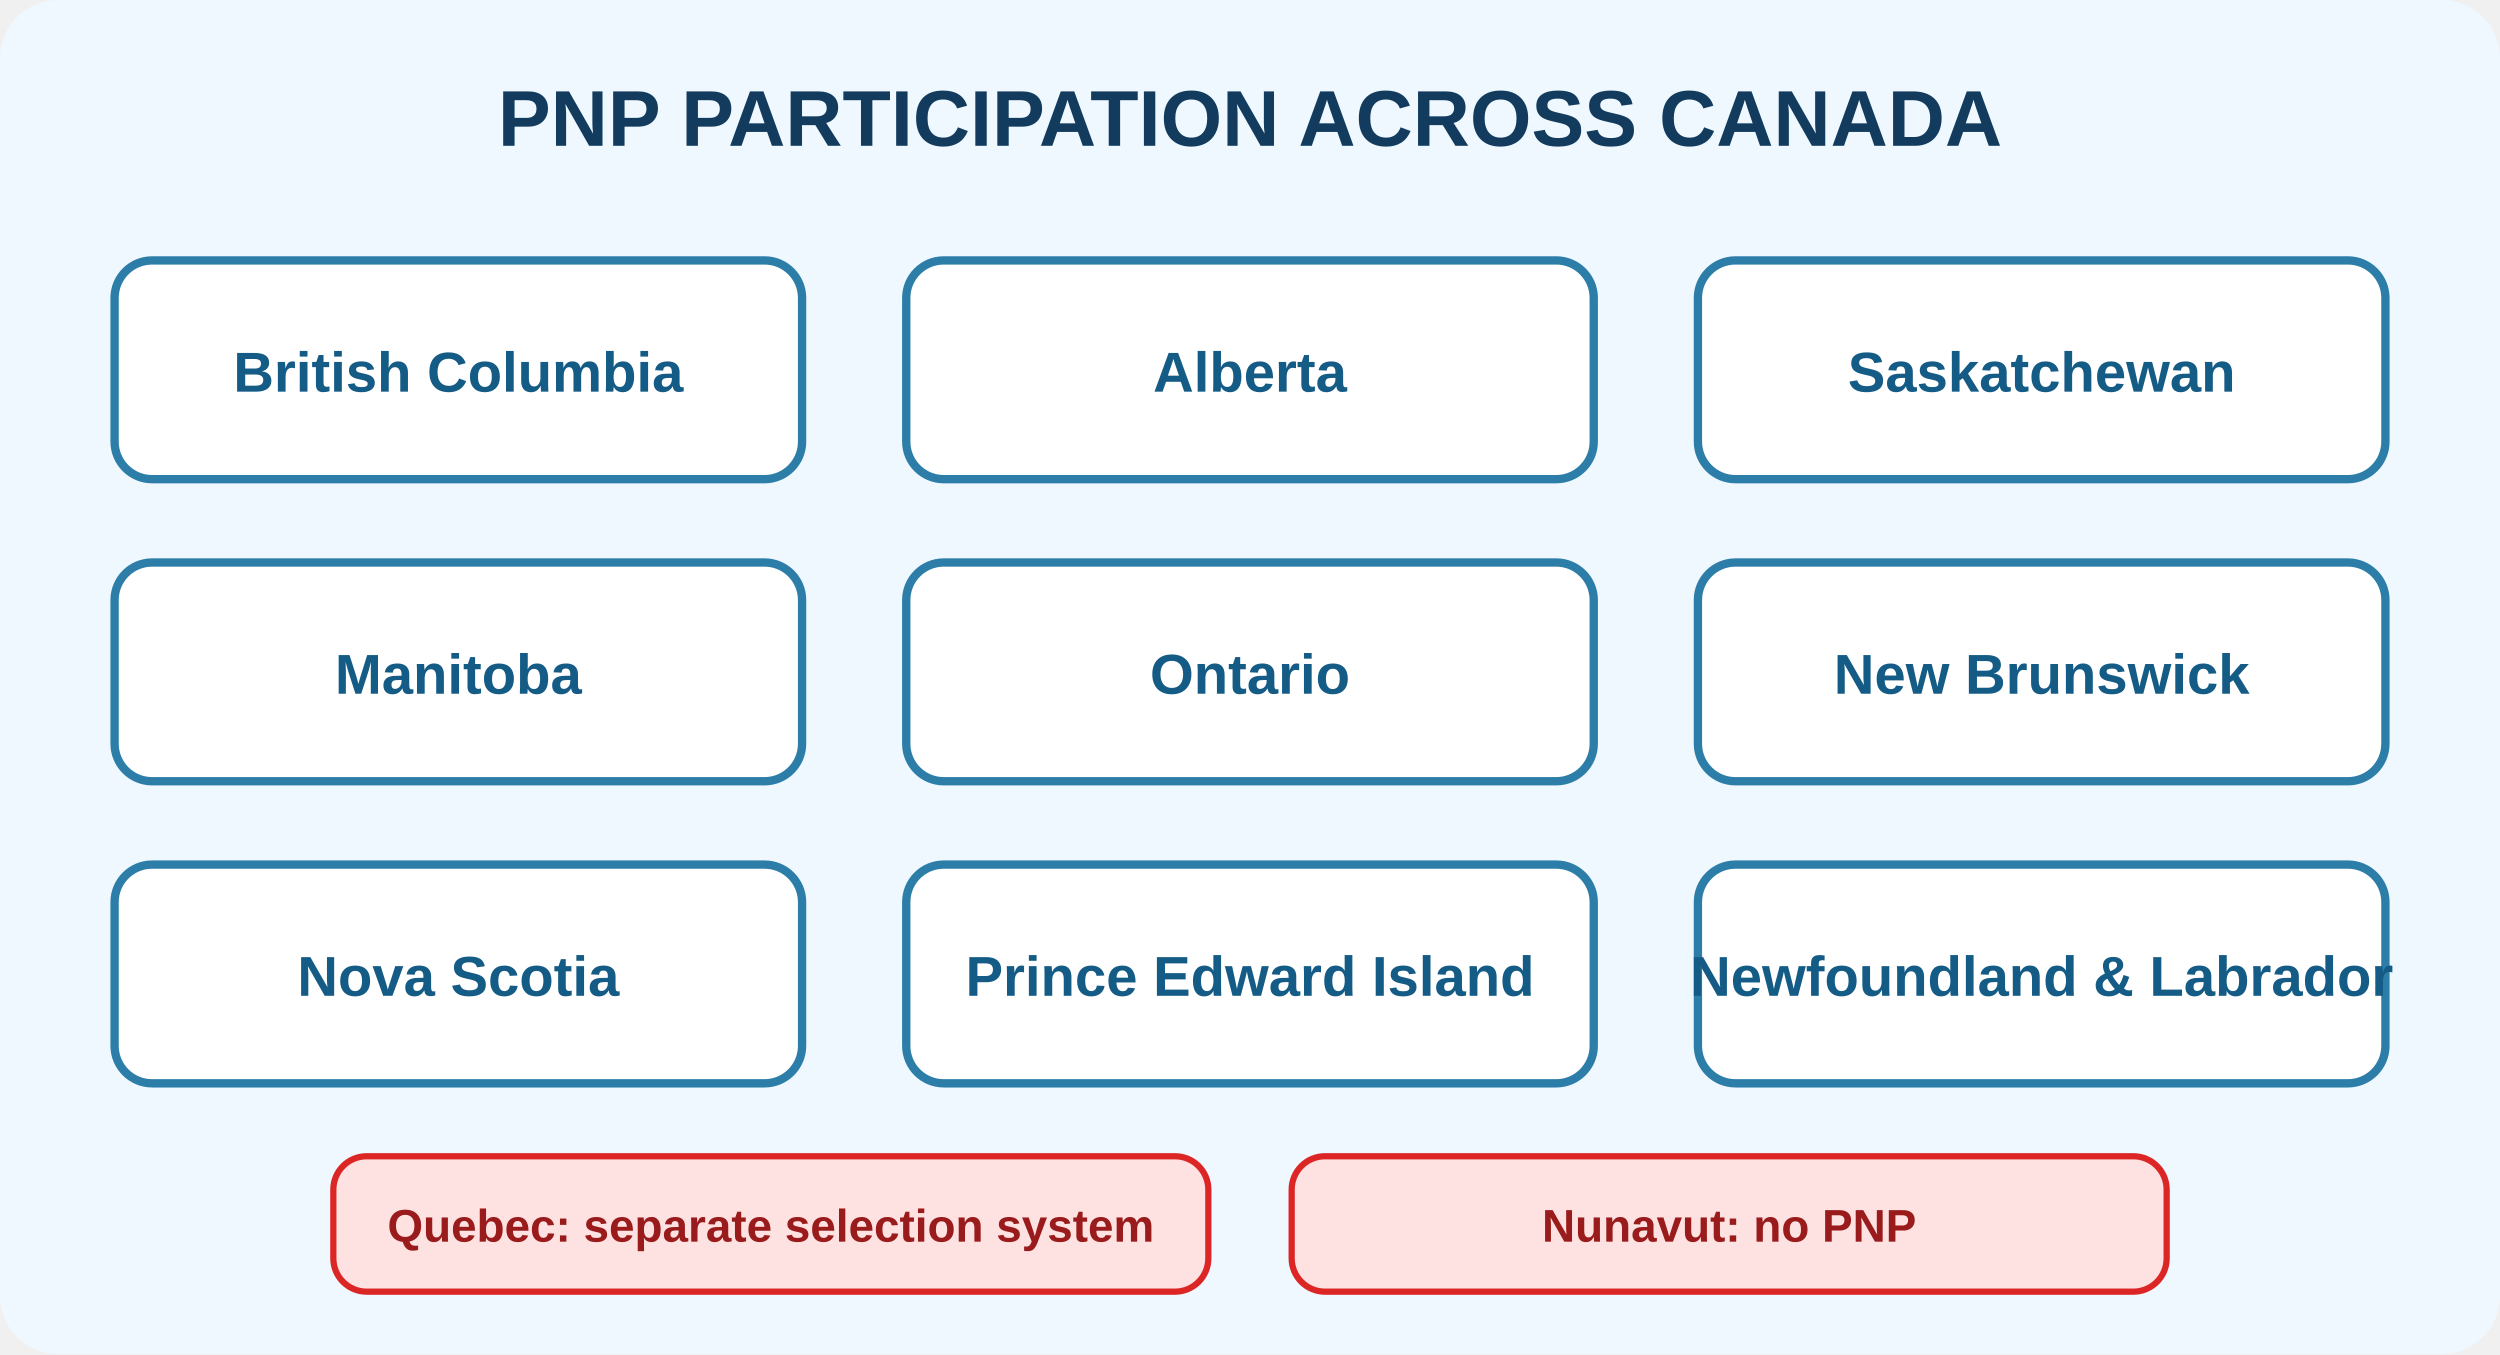
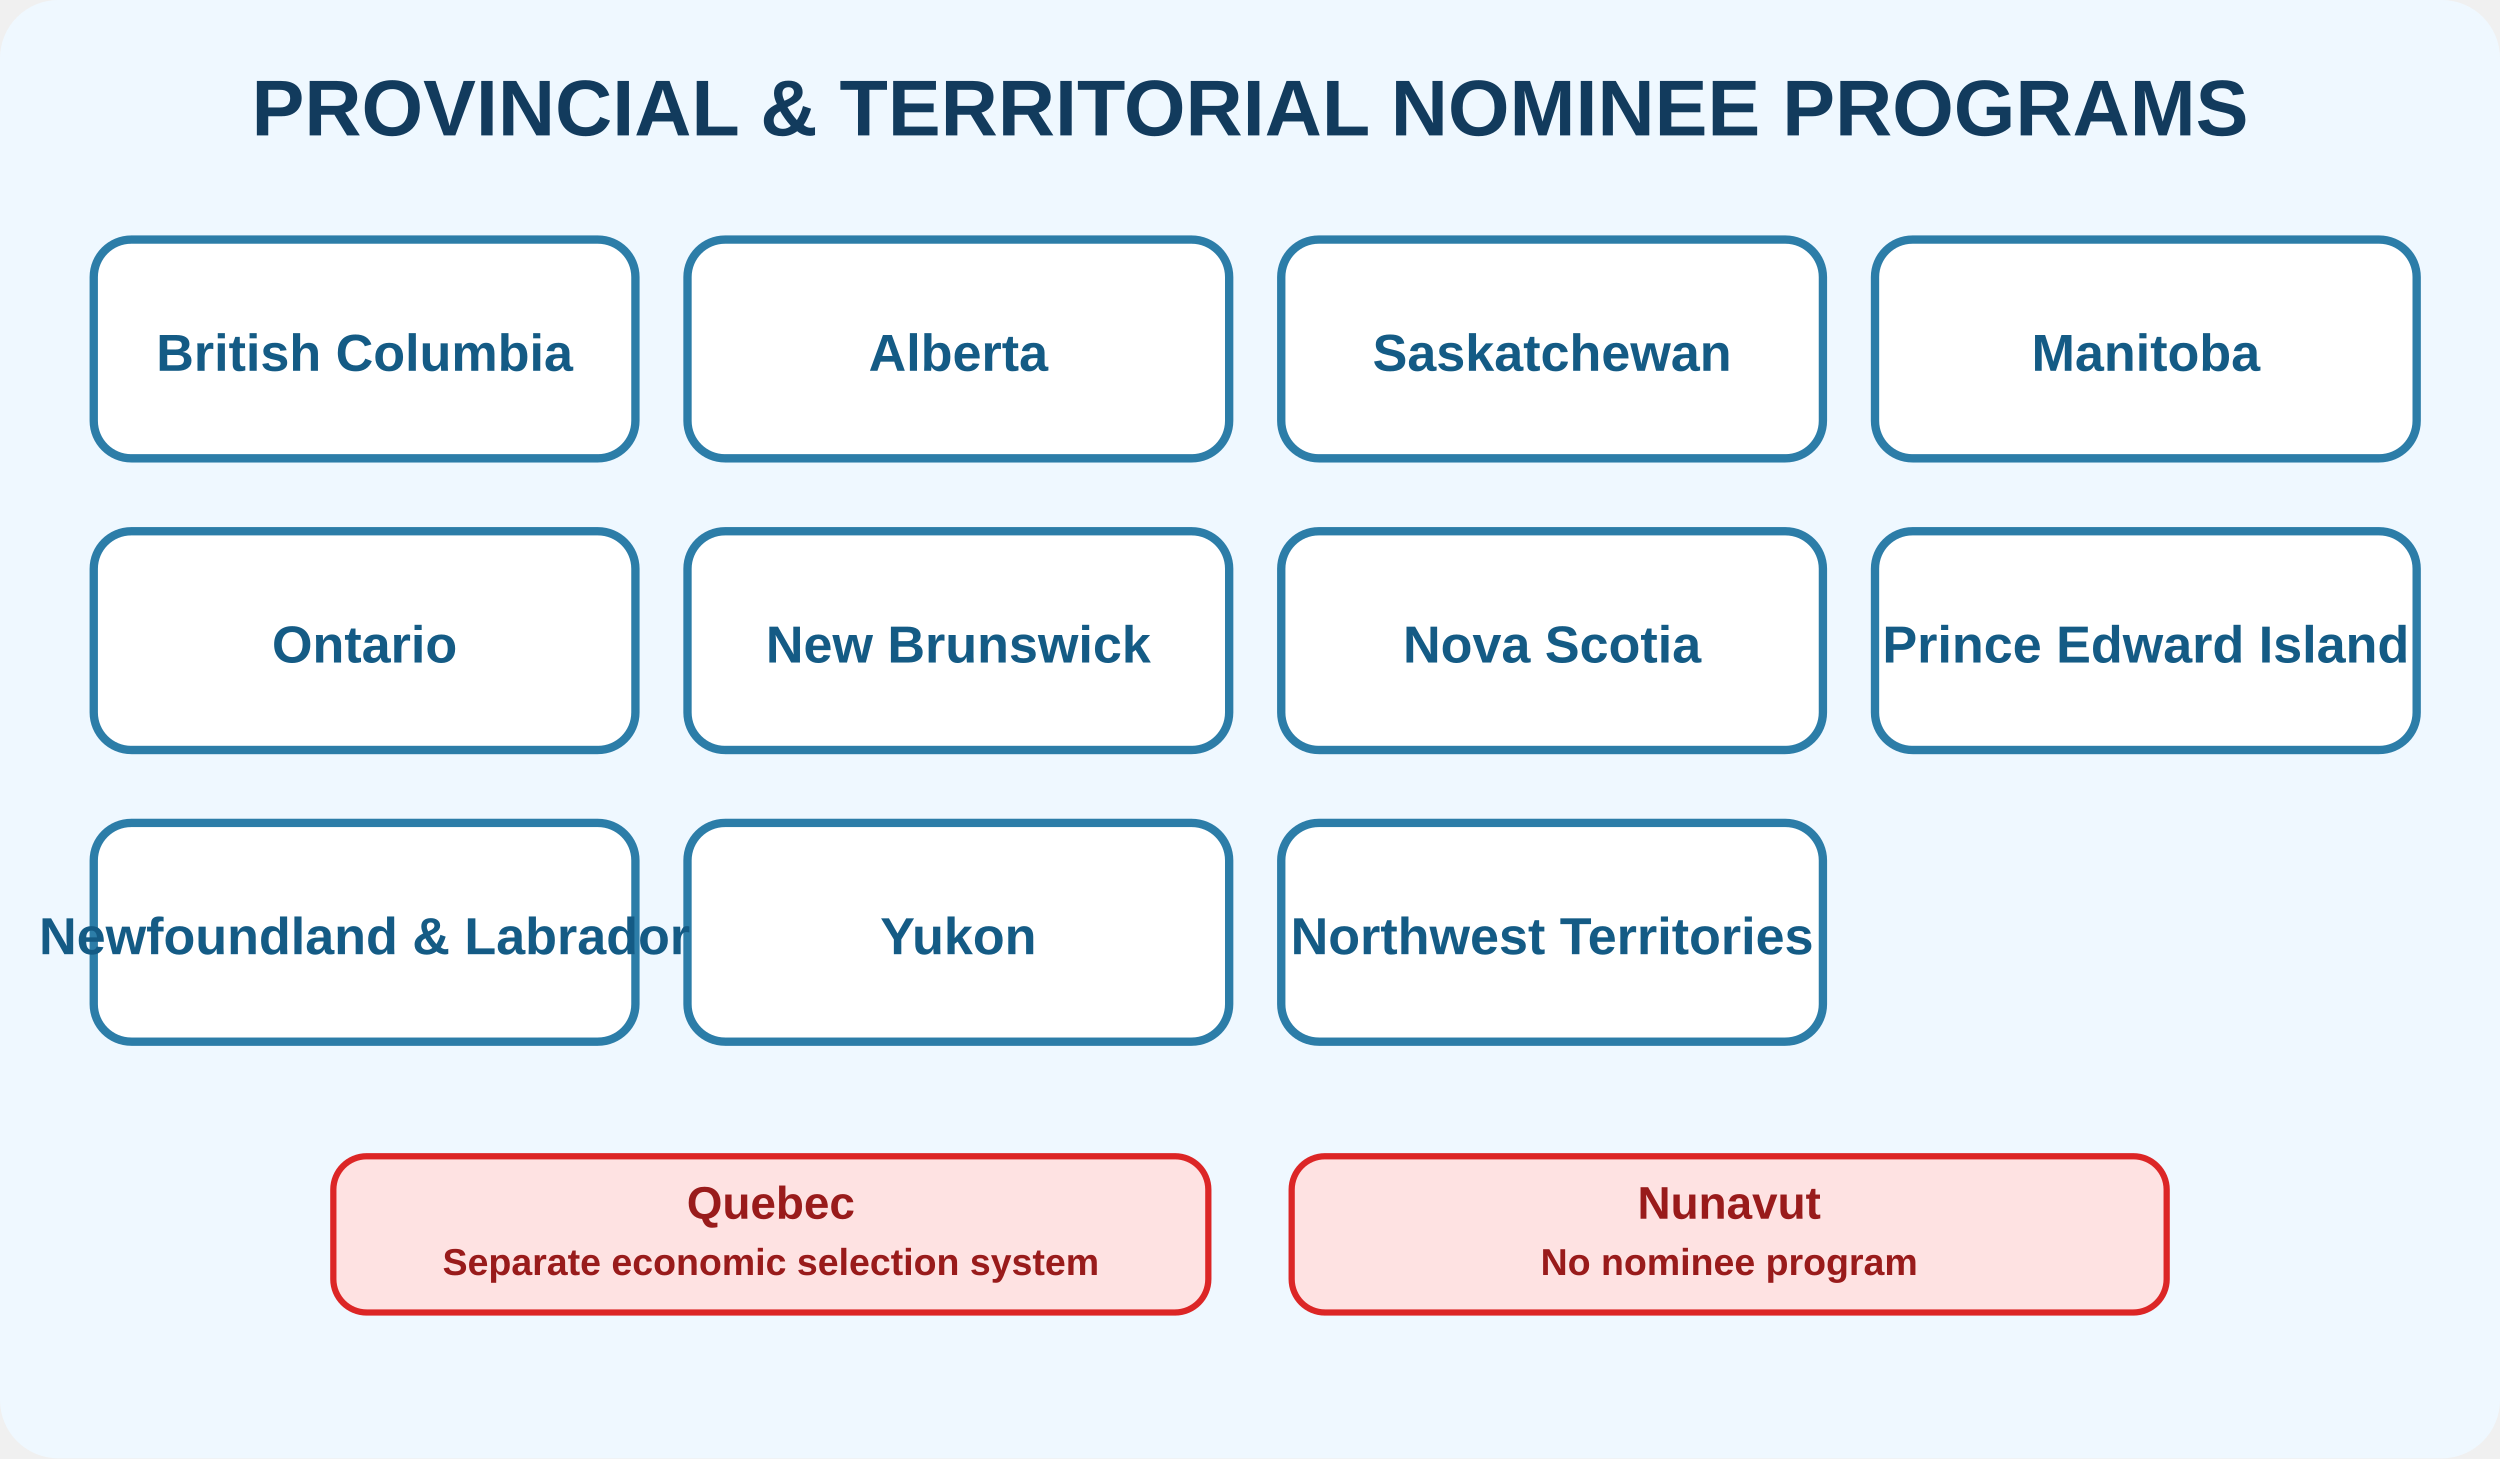
- <svg xmlns="http://www.w3.org/2000/svg" viewBox="0 0 1200 650" role="img" aria-labelledby="t d">
-   <rect width="1200" height="650" rx="28" fill="#eff8ff" />
-   <text x="600" y="70" text-anchor="middle" font-family="Arial" font-size="38" font-weight="700" fill="#123b5d">PNP PARTICIPATION ACROSS CANADA</text>
-   <g font-family="Arial" font-weight="700" text-anchor="middle">
+ <svg xmlns="http://www.w3.org/2000/svg" viewBox="0 0 1200 700" role="img" aria-labelledby="t d">
+   <rect width="1200" height="700" rx="28" fill="#eff8ff" />
+   <text x="600" y="65" text-anchor="middle" font-family="Arial" font-size="38" font-weight="700" fill="#123b5d">PROVINCIAL &amp; TERRITORIAL NOMINEE PROGRAMS</text>
+   <g font-family="Arial" font-weight="700" text-anchor="middle" fill="#145b85" font-size="25">
    <g fill="#fff" stroke="#2c7da8" stroke-width="4">
-       <rect x="55" y="125" width="330" height="105" rx="18" />
-       <rect x="435" y="125" width="330" height="105" rx="18" />
-       <rect x="815" y="125" width="330" height="105" rx="18" />
-       <rect x="55" y="270" width="330" height="105" rx="18" />
-       <rect x="435" y="270" width="330" height="105" rx="18" />
-       <rect x="815" y="270" width="330" height="105" rx="18" />
-       <rect x="55" y="415" width="330" height="105" rx="18" />
-       <rect x="435" y="415" width="330" height="105" rx="18" />
-       <rect x="815" y="415" width="330" height="105" rx="18" />
+       <rect x="45" y="115" width="260" height="105" rx="18" />
+       <rect x="330" y="115" width="260" height="105" rx="18" />
+       <rect x="615" y="115" width="260" height="105" rx="18" />
+       <rect x="900" y="115" width="260" height="105" rx="18" />
+       <rect x="45" y="255" width="260" height="105" rx="18" />
+       <rect x="330" y="255" width="260" height="105" rx="18" />
+       <rect x="615" y="255" width="260" height="105" rx="18" />
+       <rect x="900" y="255" width="260" height="105" rx="18" />
+       <rect x="45" y="395" width="260" height="105" rx="18" />
+       <rect x="330" y="395" width="260" height="105" rx="18" />
+       <rect x="615" y="395" width="260" height="105" rx="18" />
    </g>
-     <g fill="#145b85" font-size="27">
-       <text x="220" y="188">British Columbia</text>
-       <text x="600" y="188">Alberta</text>
-       <text x="980" y="188">Saskatchewan</text>
-       <text x="220" y="333">Manitoba</text>
-       <text x="600" y="333">Ontario</text>
-       <text x="980" y="333">New Brunswick</text>
-       <text x="220" y="478">Nova Scotia</text>
-       <text x="600" y="478">Prince Edward Island</text>
-       <text x="980" y="478">Newfoundland &amp; Labrador</text>
-     </g>
+     <text x="175" y="178">British Columbia</text>
+     <text x="460" y="178">Alberta</text>
+     <text x="745" y="178">Saskatchewan</text>
+     <text x="1030" y="178">Manitoba</text>
+     <text x="175" y="318">Ontario</text>
+     <text x="460" y="318">New Brunswick</text>
+     <text x="745" y="318">Nova Scotia</text>
+     <text x="1030" y="318">Prince Edward Island</text>
+     <text x="175" y="458">Newfoundland &amp; Labrador</text>
+     <text x="460" y="458">Yukon</text>
+     <text x="745" y="458">Northwest Territories</text>
  </g>
-   <rect x="160" y="555" width="420" height="65" rx="16" fill="#fee2e2" stroke="#dc2626" stroke-width="3" />
-   <rect x="620" y="555" width="420" height="65" rx="16" fill="#fee2e2" stroke="#dc2626" stroke-width="3" />
+   <rect x="160" y="555" width="420" height="75" rx="16" fill="#fee2e2" stroke="#dc2626" stroke-width="3" />
+   <rect x="620" y="555" width="420" height="75" rx="16" fill="#fee2e2" stroke="#dc2626" stroke-width="3" />
  <g font-family="Arial" font-size="22" font-weight="700" fill="#991b1b" text-anchor="middle">
-     <text x="370" y="596">Quebec: separate selection system</text>
-     <text x="830" y="596">Nunavut: no PNP</text>
+     <text x="370" y="585">Quebec</text>
+     <text x="370" y="612" font-size="18">Separate economic selection system</text>
+     <text x="830" y="585">Nunavut</text>
+     <text x="830" y="612" font-size="18">No nominee program</text>
  </g>
</svg>
